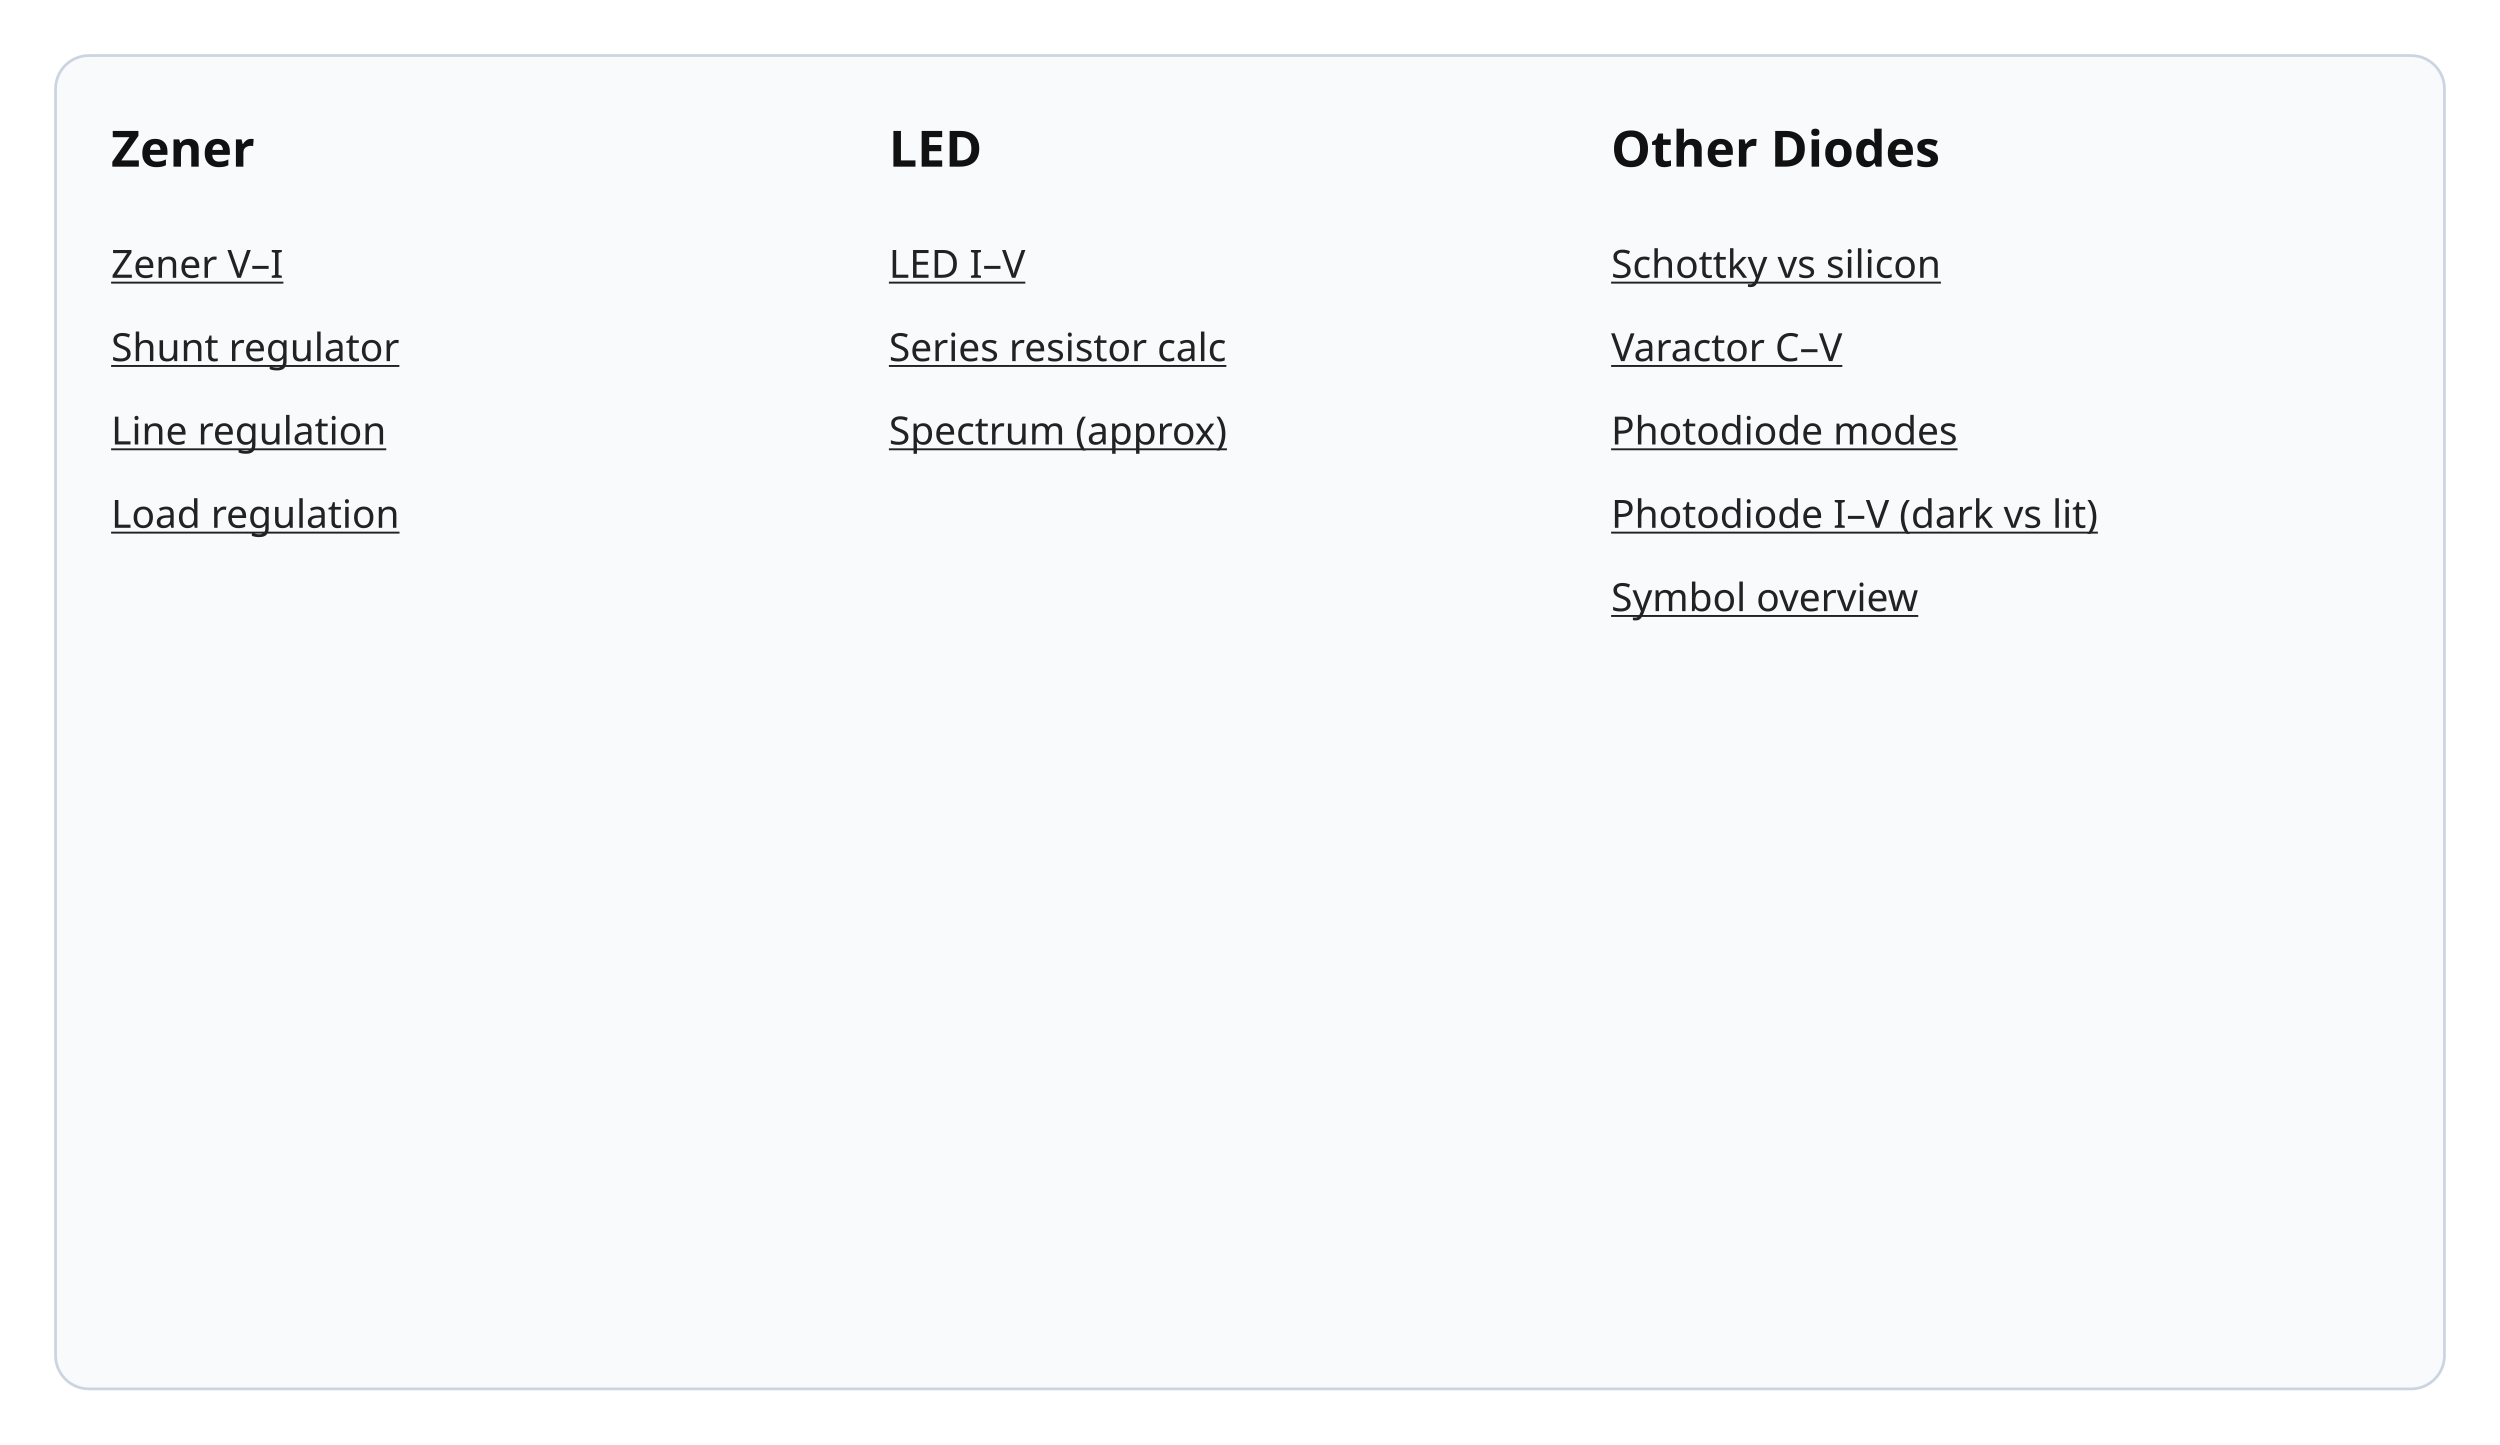
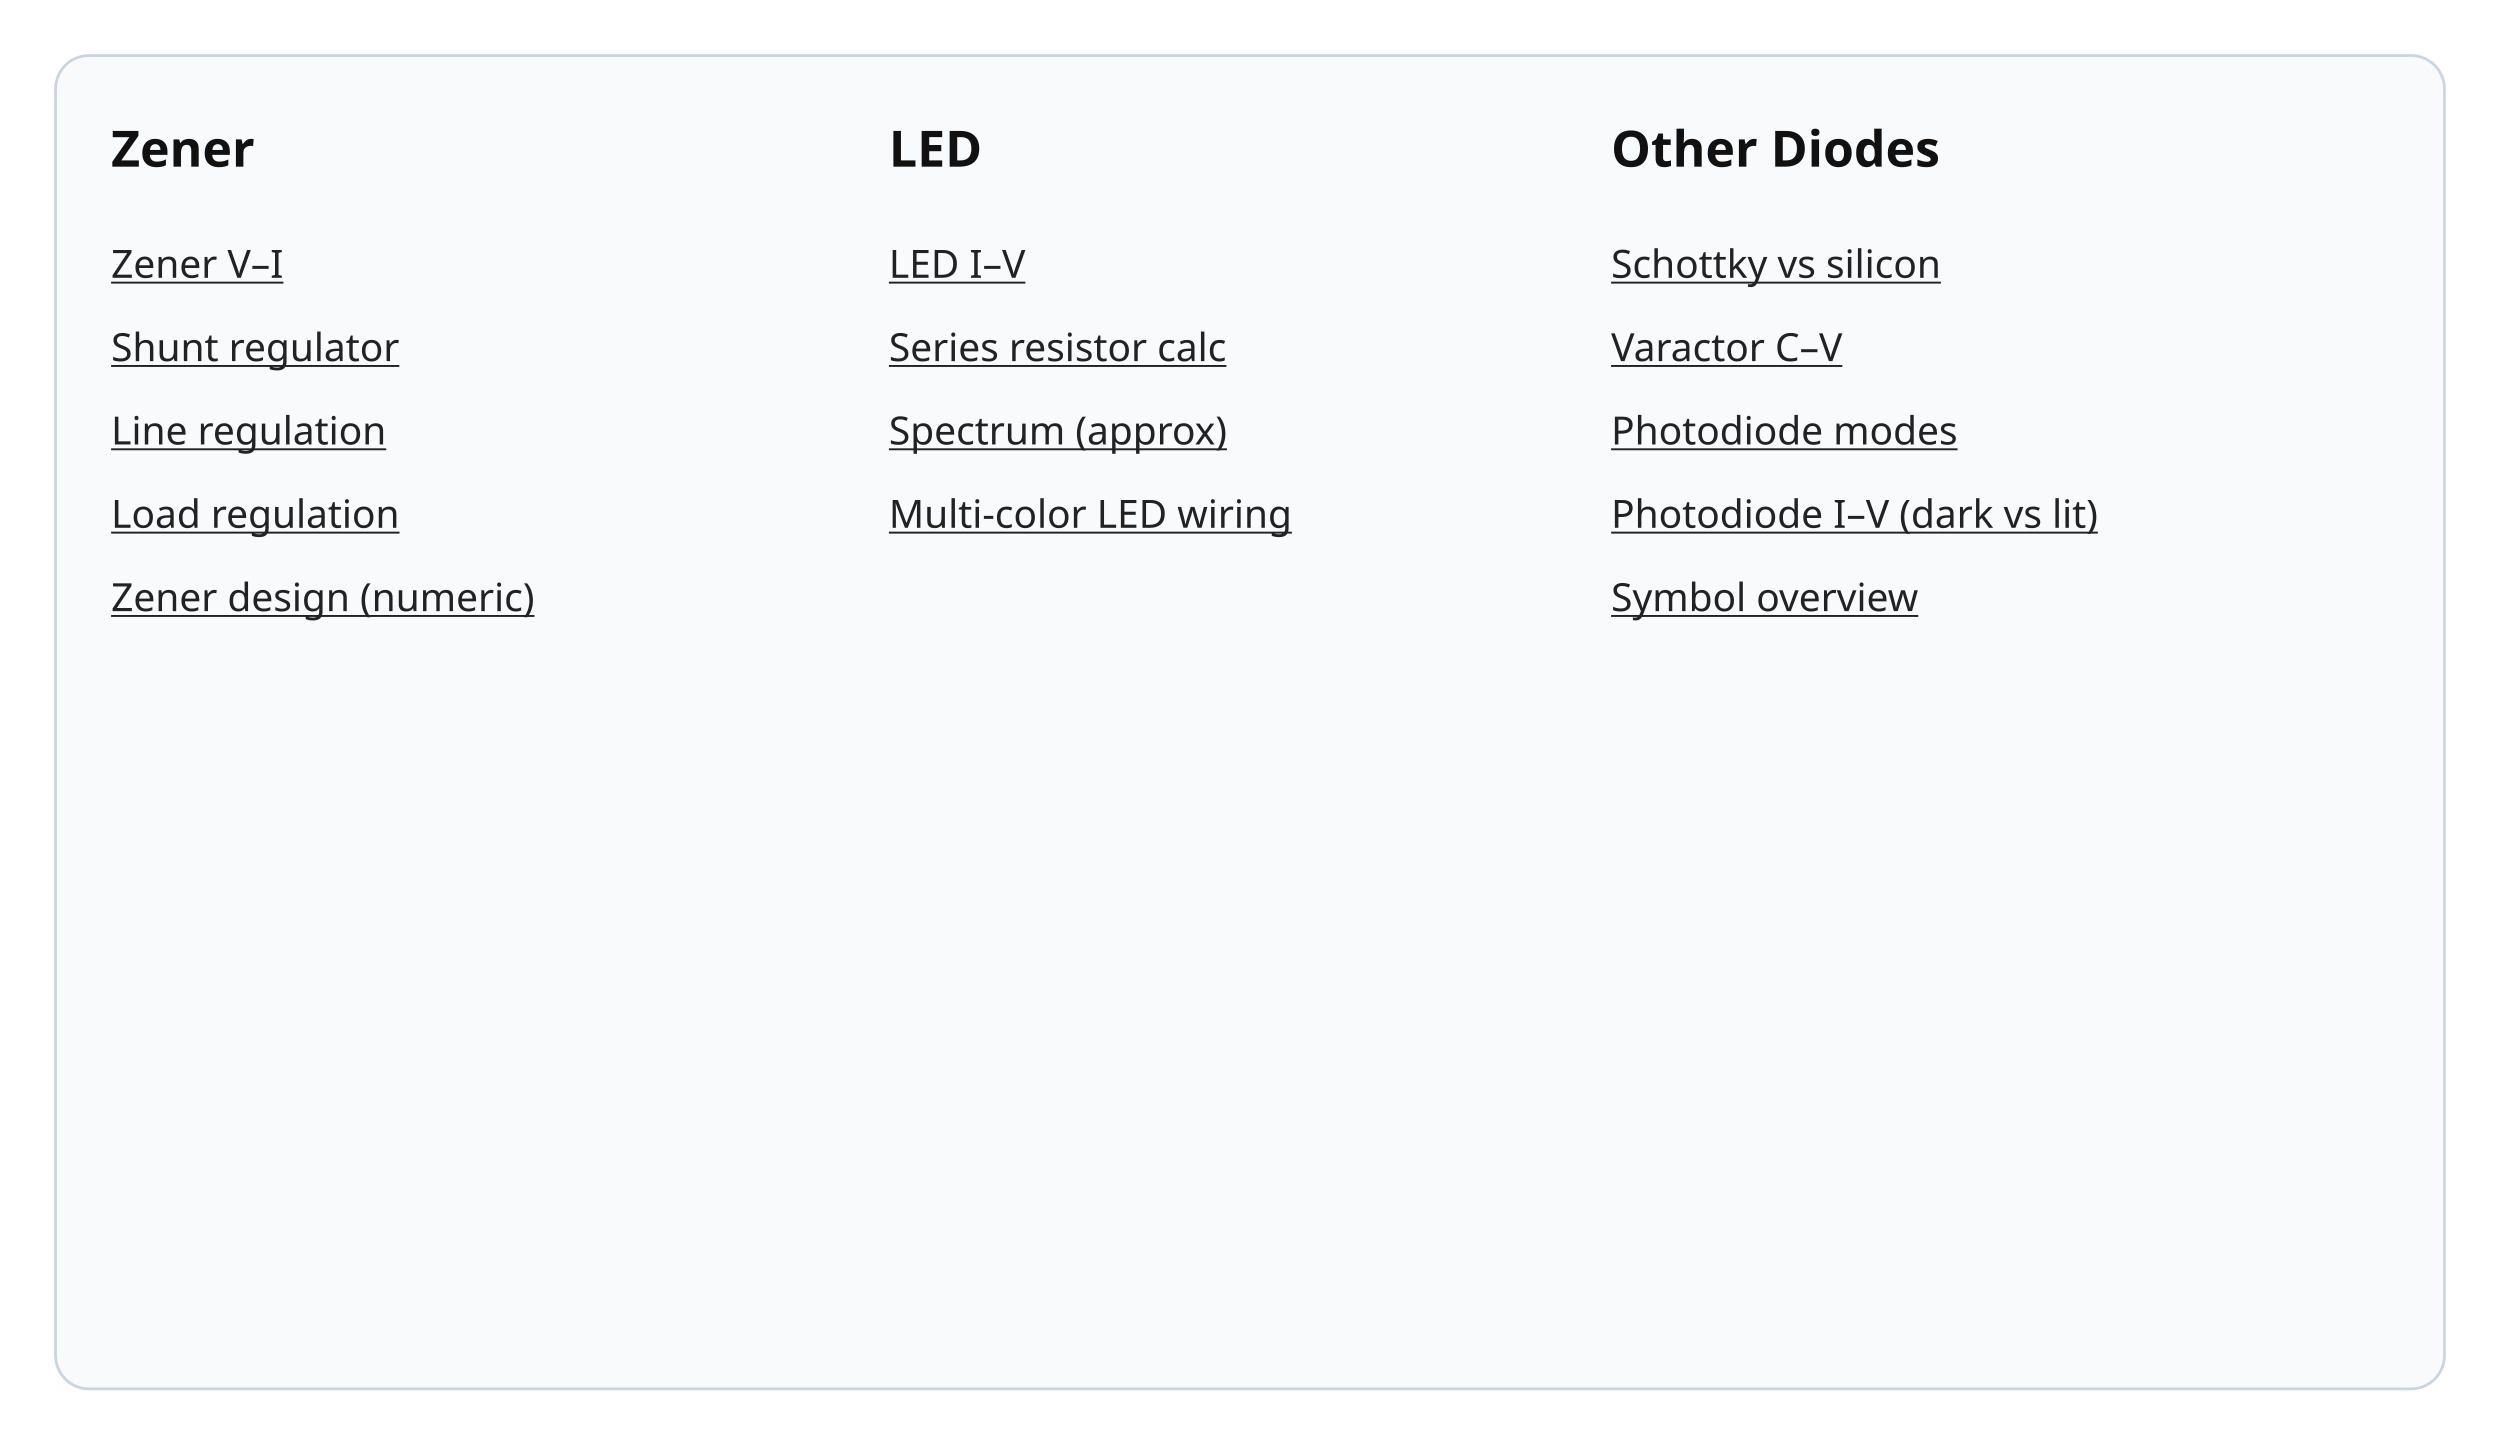
<svg xmlns="http://www.w3.org/2000/svg" xmlns:xlink="http://www.w3.org/1999/xlink" width="900" height="520" viewBox="0 0 900 520" role="img" aria-label="Unit 3 index">
  <defs>
    <style>
      .h { font: 18px sans-serif; font-weight: 700; fill: #111; }
      .t { font: 14px sans-serif; fill: #222; }
      .box { fill: #f8fafc; stroke: #cbd5e1; }
      a text { fill: #0ea5e9; text-decoration: underline; }
    </style>
  </defs>
  <rect x="20" y="20" width="860" height="480" rx="12" class="box" />
  <text x="40" y="60" class="h">Zener</text>
  <a xlink:href="zener-vi-characteristic.svg">
    <text x="40" y="100" class="t">Zener V–I</text>
  </a>
  <a xlink:href="zener-shunt-regulator.svg">
    <text x="40" y="130" class="t">Shunt regulator</text>
  </a>
  <a xlink:href="zener-line-regulation.svg">
    <text x="40" y="160" class="t">Line regulation</text>
  </a>
  <a xlink:href="zener-load-regulation.svg">
    <text x="40" y="190" class="t">Load regulation</text>
  </a>
  <text x="320" y="60" class="h">LED</text>
  <a xlink:href="led-iv-curve.svg">
    <text x="320" y="100" class="t">LED I–V</text>
  </a>
  <a xlink:href="led-series-resistor-calc.svg">
    <text x="320" y="130" class="t">Series resistor calc</text>
  </a>
  <a xlink:href="led-spectrum-approx.svg">
    <text x="320" y="160" class="t">Spectrum (approx)</text>
  </a>
+   <a xlink:href="multicolor-led-wiring.svg">
+     <text x="320" y="190" class="t">Multi‑color LED wiring</text>
+   </a>
  <text x="580" y="60" class="h">Other Diodes</text>
  <a xlink:href="schottky-vs-silicon-vi.svg">
    <text x="580" y="100" class="t">Schottky vs silicon</text>
  </a>
  <a xlink:href="varactor-cv-curve.svg">
    <text x="580" y="130" class="t">Varactor C–V</text>
  </a>
  <a xlink:href="photodiode-modes.svg">
    <text x="580" y="160" class="t">Photodiode modes</text>
  </a>
  <a xlink:href="photodiode-iv-dark-vs-lit.svg">
    <text x="580" y="190" class="t">Photodiode I–V (dark vs lit)</text>
  </a>
  <a xlink:href="special-diodes-overview.svg">
    <text x="580" y="220" class="t">Symbol overview</text>
  </a>
+   <a xlink:href="zener-regulator-design-numeric.svg">
+     <text x="40" y="220" class="t">Zener design (numeric)</text>
+   </a>
</svg>
